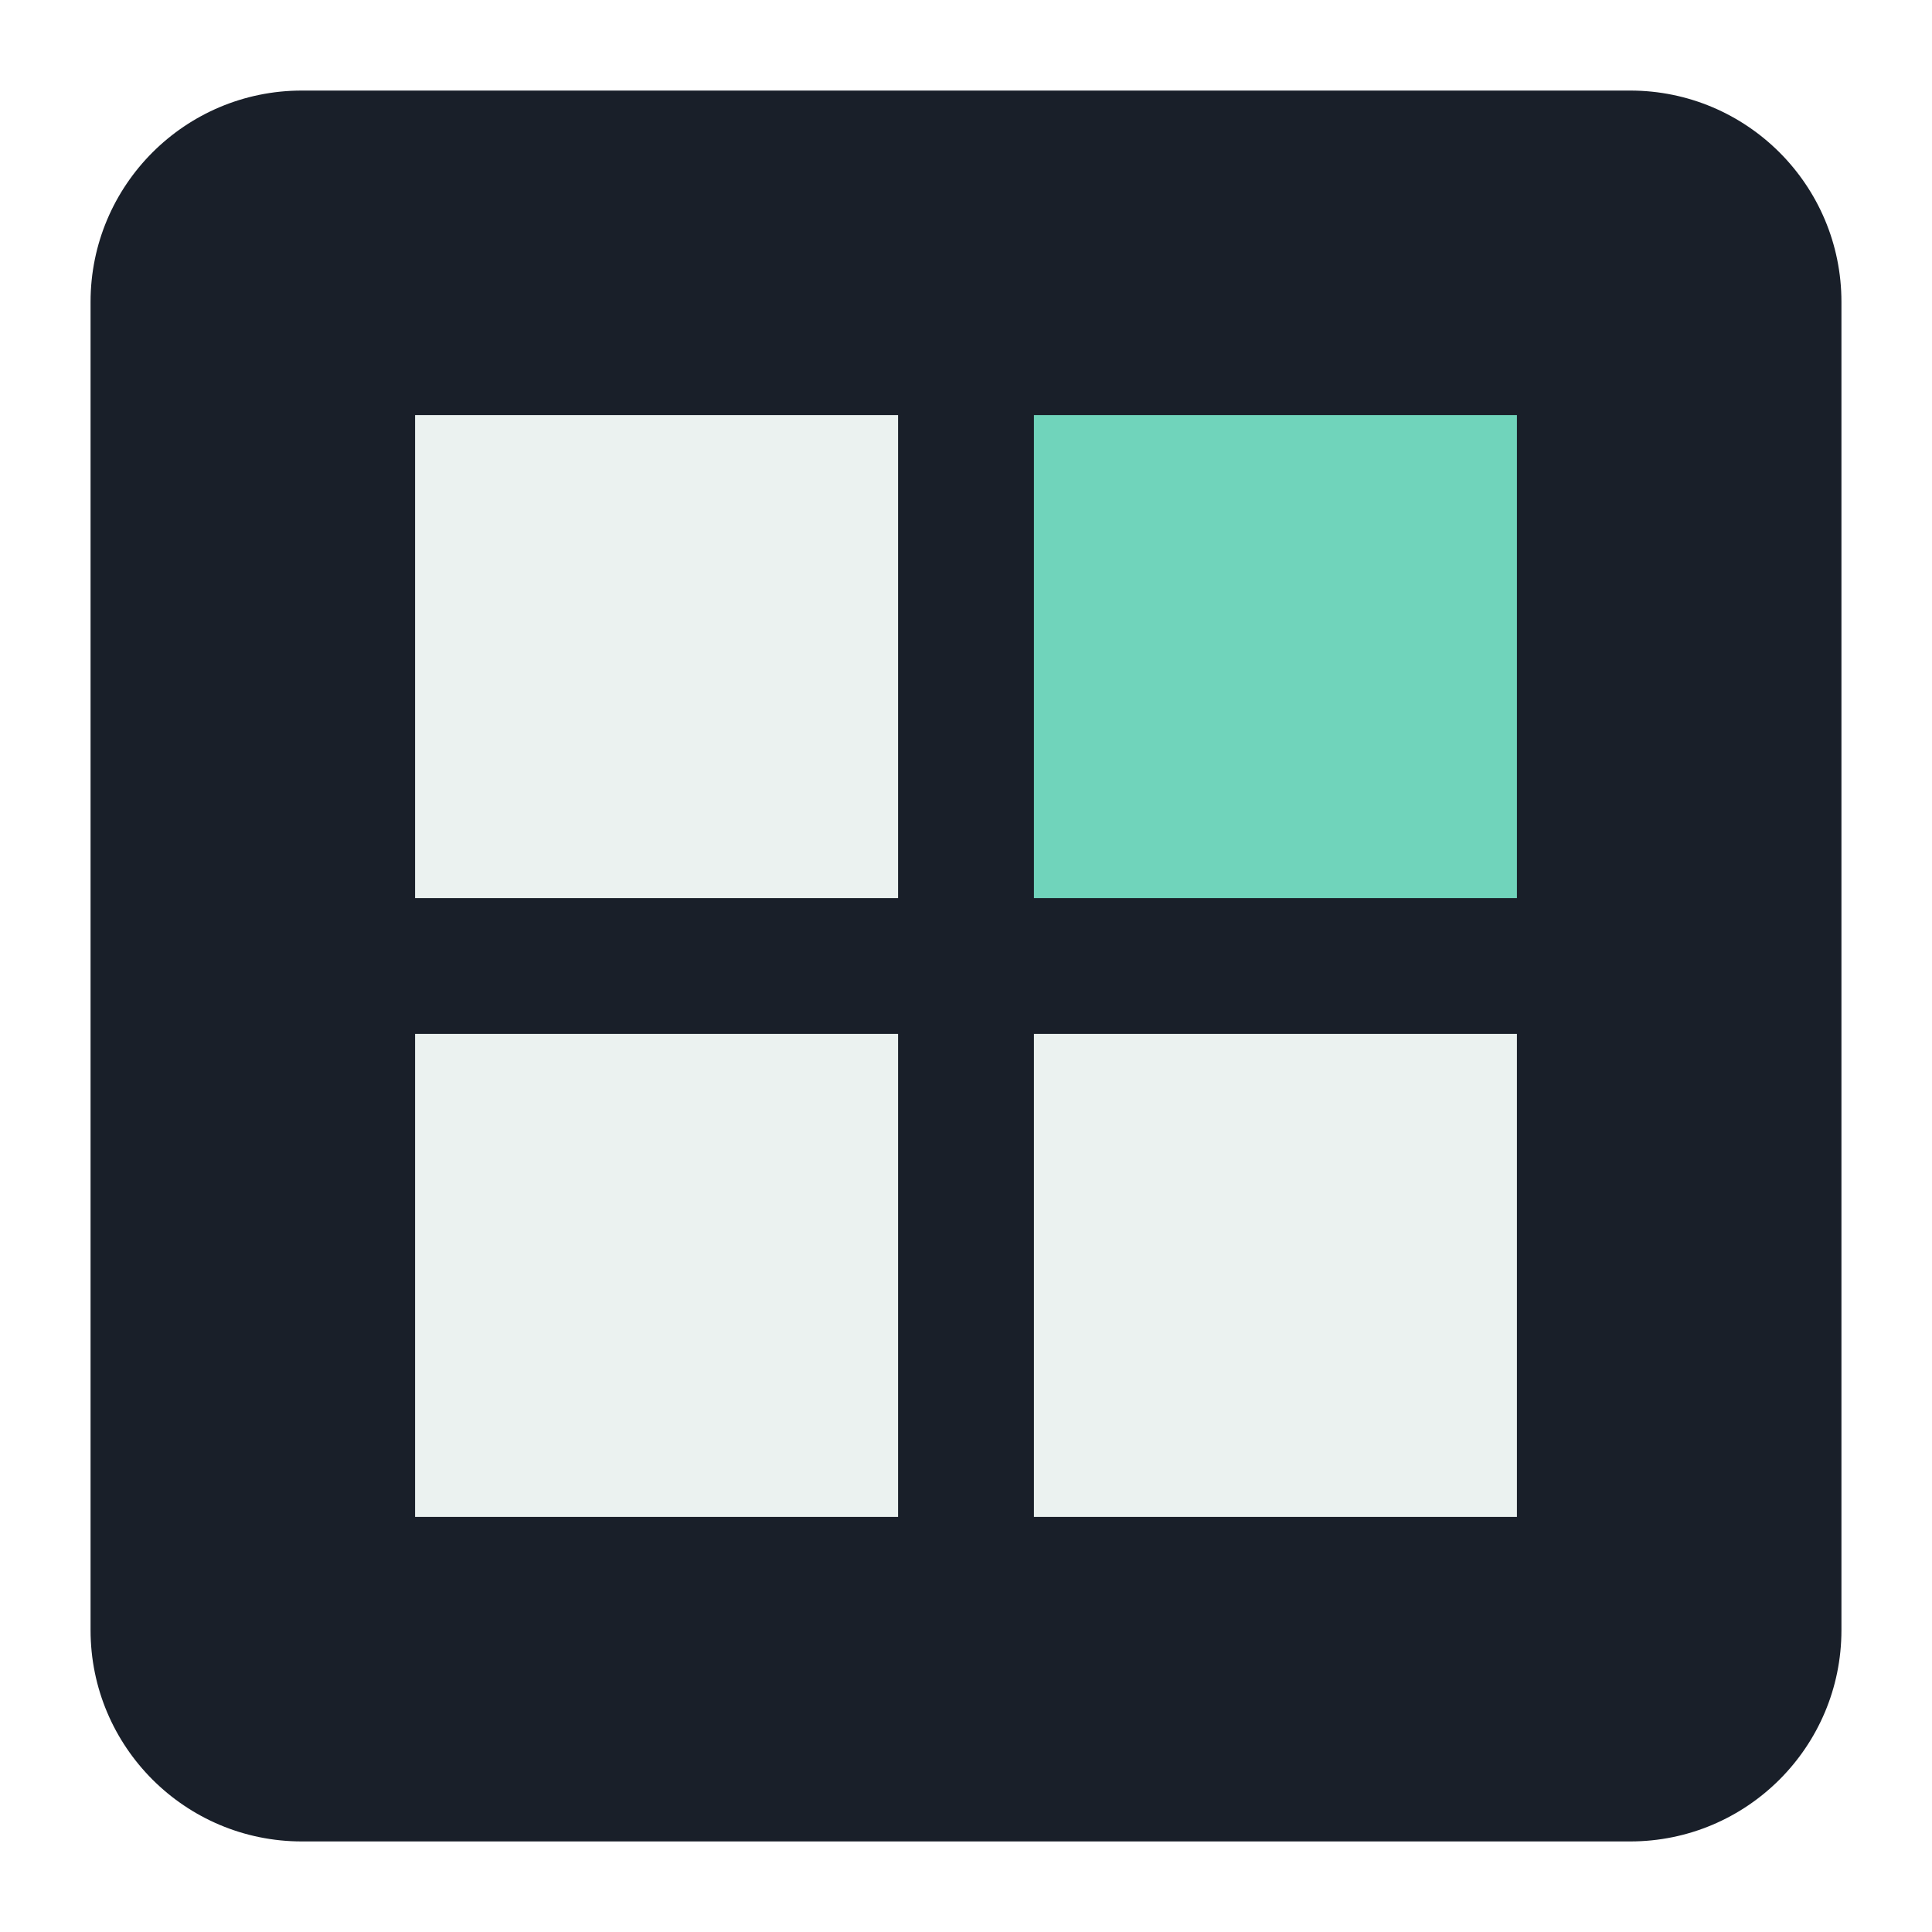
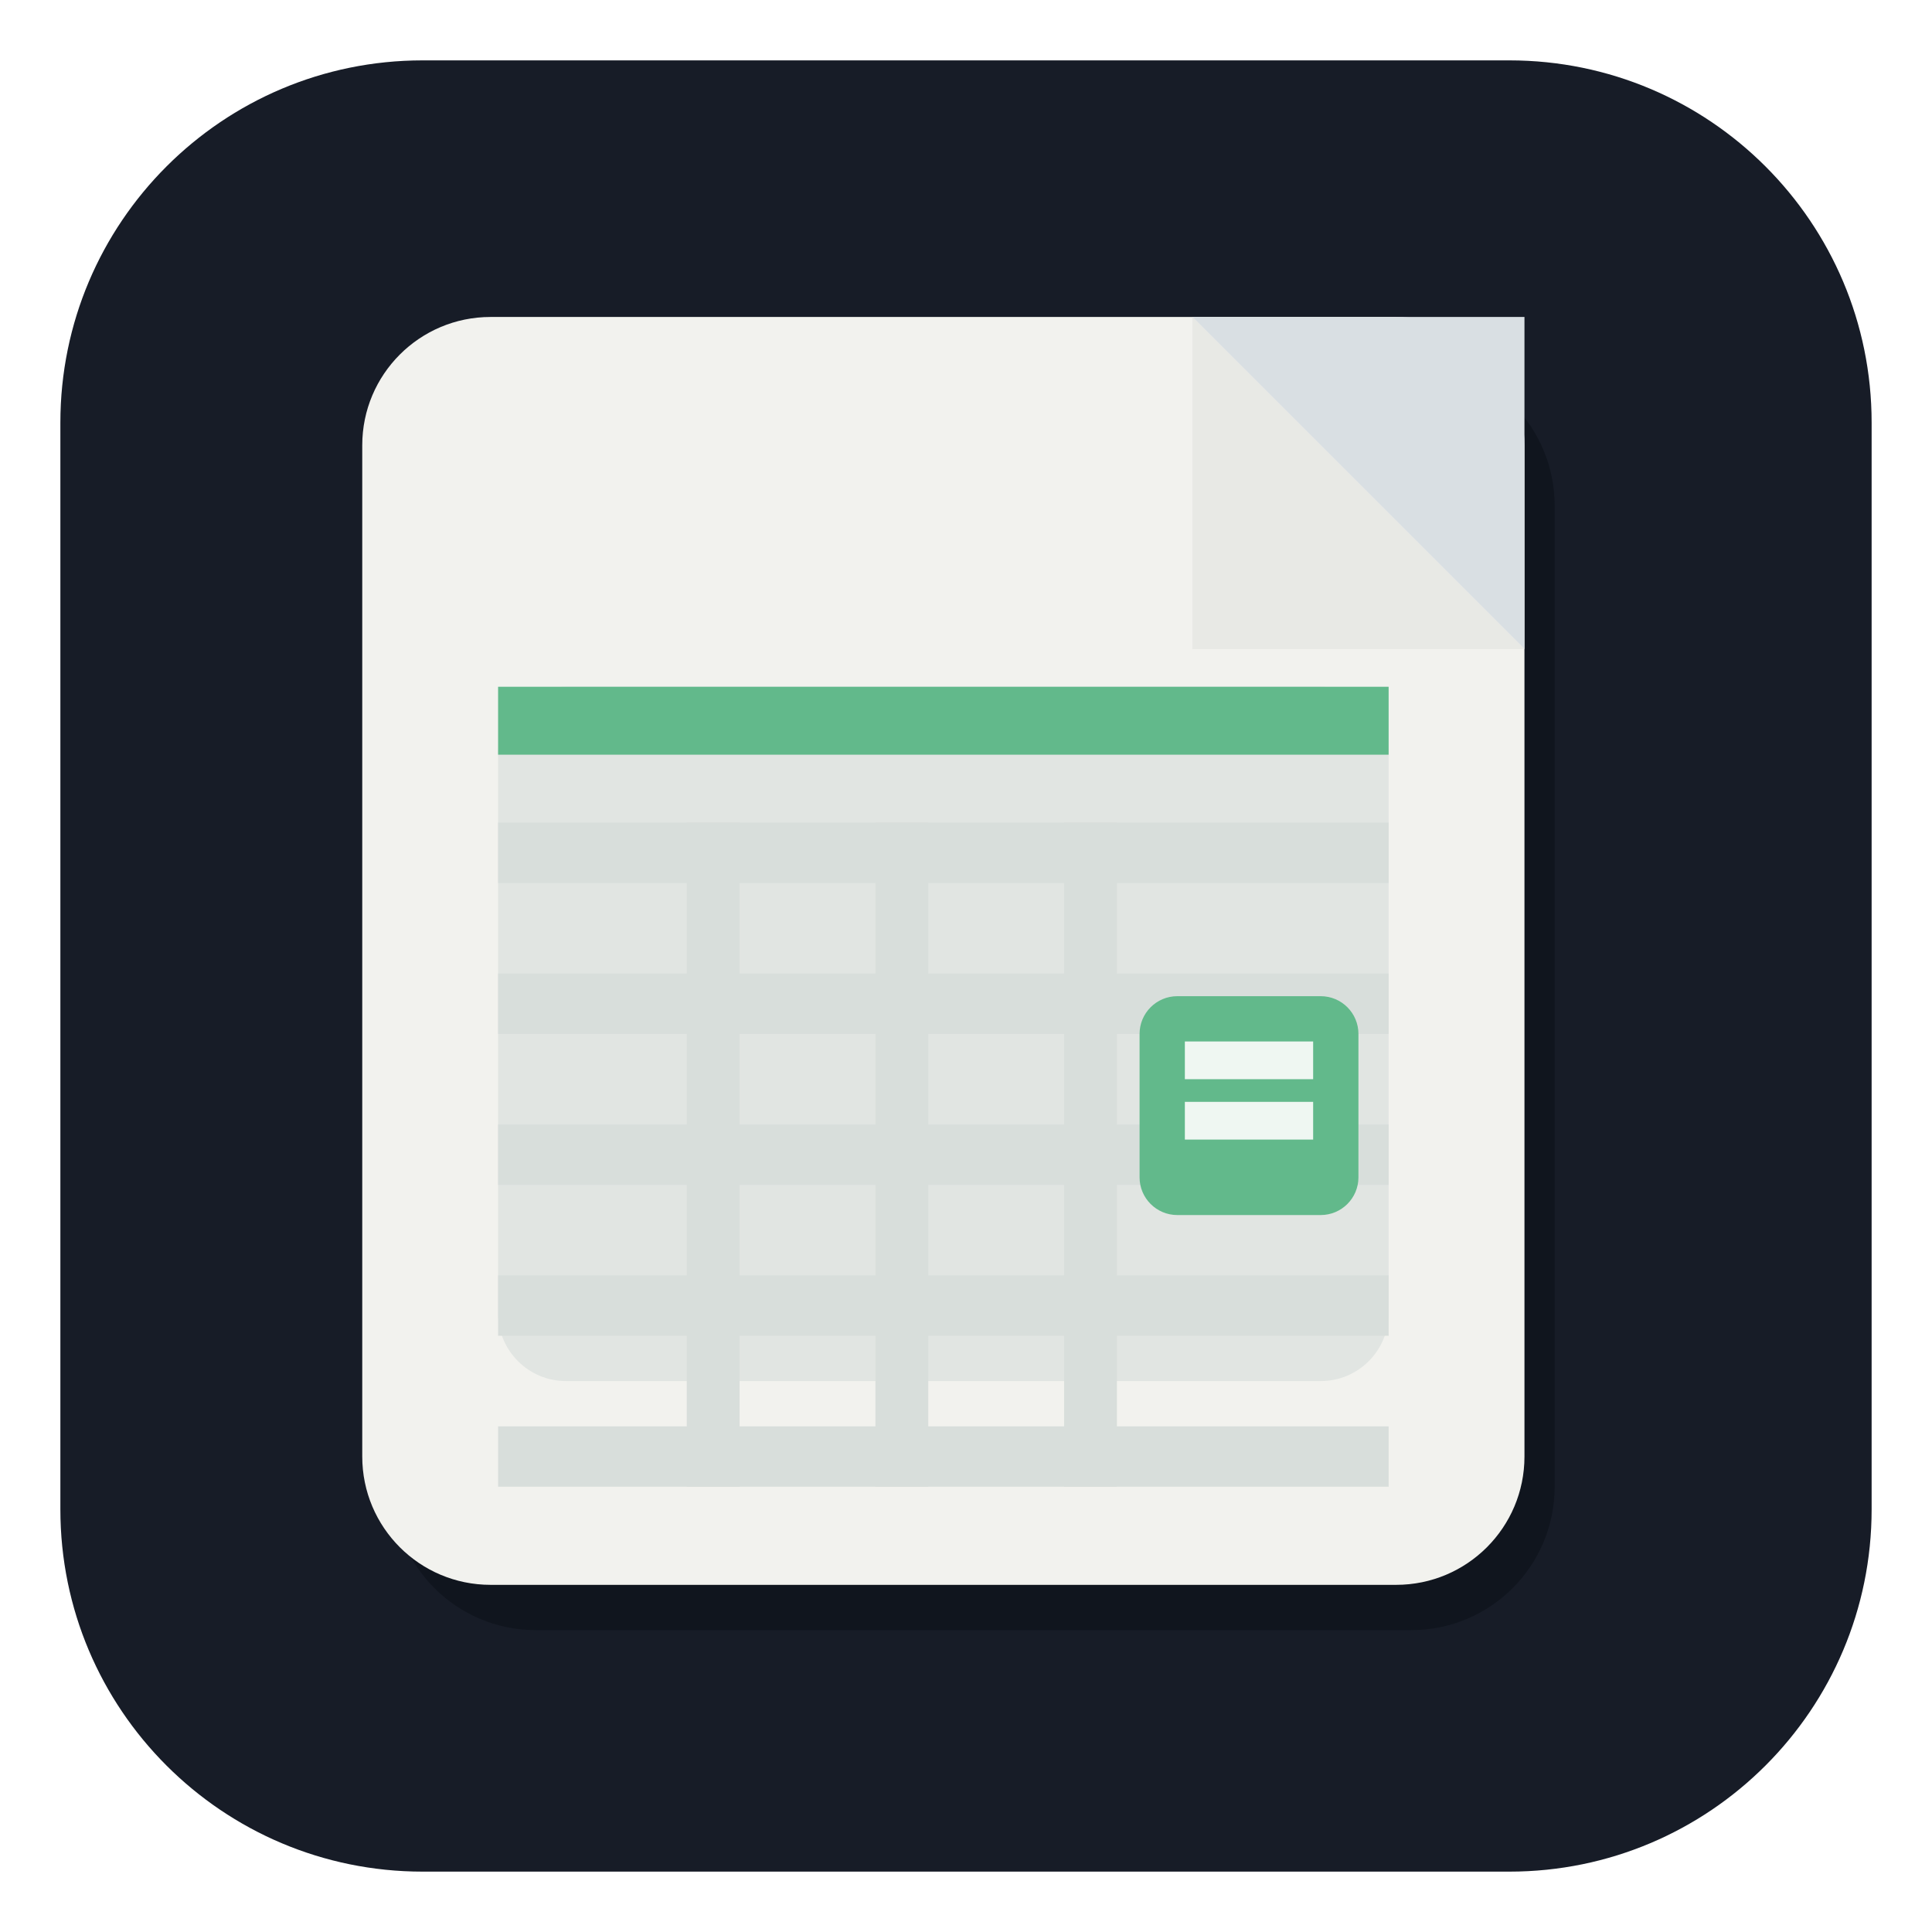
<svg xmlns="http://www.w3.org/2000/svg" width="256" height="256" viewBox="0 0 256 256">
-   <rect x="12" y="12" width="232" height="232" rx="28" fill="#191f29" />
-   <path d="M55 55h64v64H55z M55 137h64v64H55z M137 137h64v64h-64z" fill="#ebf2f0" />
-   <path d="M137 55h64v64h-64z" fill="#70d4bb" />
+   <rect x="8" y="8" width="240" height="240" rx="48" fill="#171c27" />
+   <rect x="52" y="48" width="154" height="168" rx="19" fill="#10151e" />
+   <rect x="48" y="42" width="154" height="168" rx="17" fill="#f2f2ee" />
+   <polygon points="158,42 202,42 202,86" fill="#d9dfe3" />
+   <polygon points="158,42 158,86 202,86" fill="#e8e9e5" />
+   <rect x="66" y="91" width="118" height="92" rx="9" fill="#e1e5e2" />
+   <rect x="66" y="91" width="118" height="9" fill="#62b98b" />
+   <rect x="66" y="109" width="118" height="8" fill="#d8dedb" />
+   <rect x="66" y="129" width="118" height="8" fill="#d8dedb" />
+   <rect x="66" y="149" width="118" height="8" fill="#d8dedb" />
+   <rect x="66" y="169" width="118" height="8" fill="#d8dedb" />
+   <rect x="66" y="189" width="118" height="8" fill="#d8dedb" />
+   <rect x="91" y="109" width="7" height="88" fill="#d8dedb" />
+   <rect x="116" y="109" width="7" height="88" fill="#d8dedb" />
+   <rect x="141" y="109" width="7" height="88" fill="#d8dedb" />
+   <rect x="151" y="132" width="29" height="29" rx="5" fill="#62b98b" />
+   <rect x="157" y="138" width="17" height="5" fill="#eff7f2" />
+   <rect x="157" y="146" width="17" height="5" fill="#eff7f2" />
</svg>
